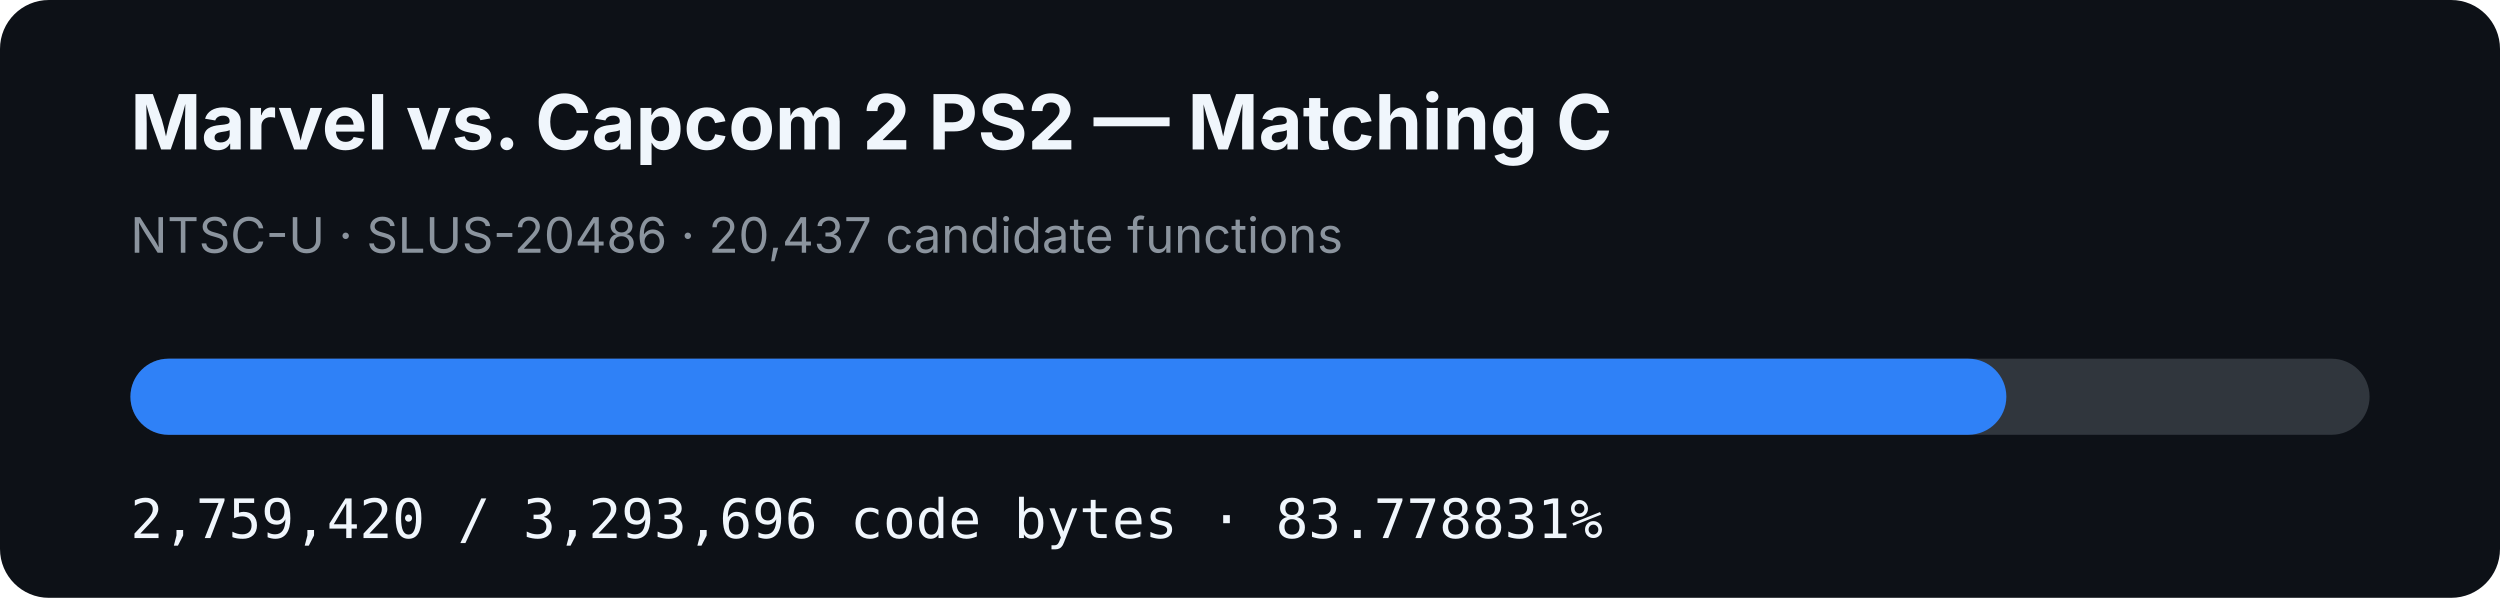
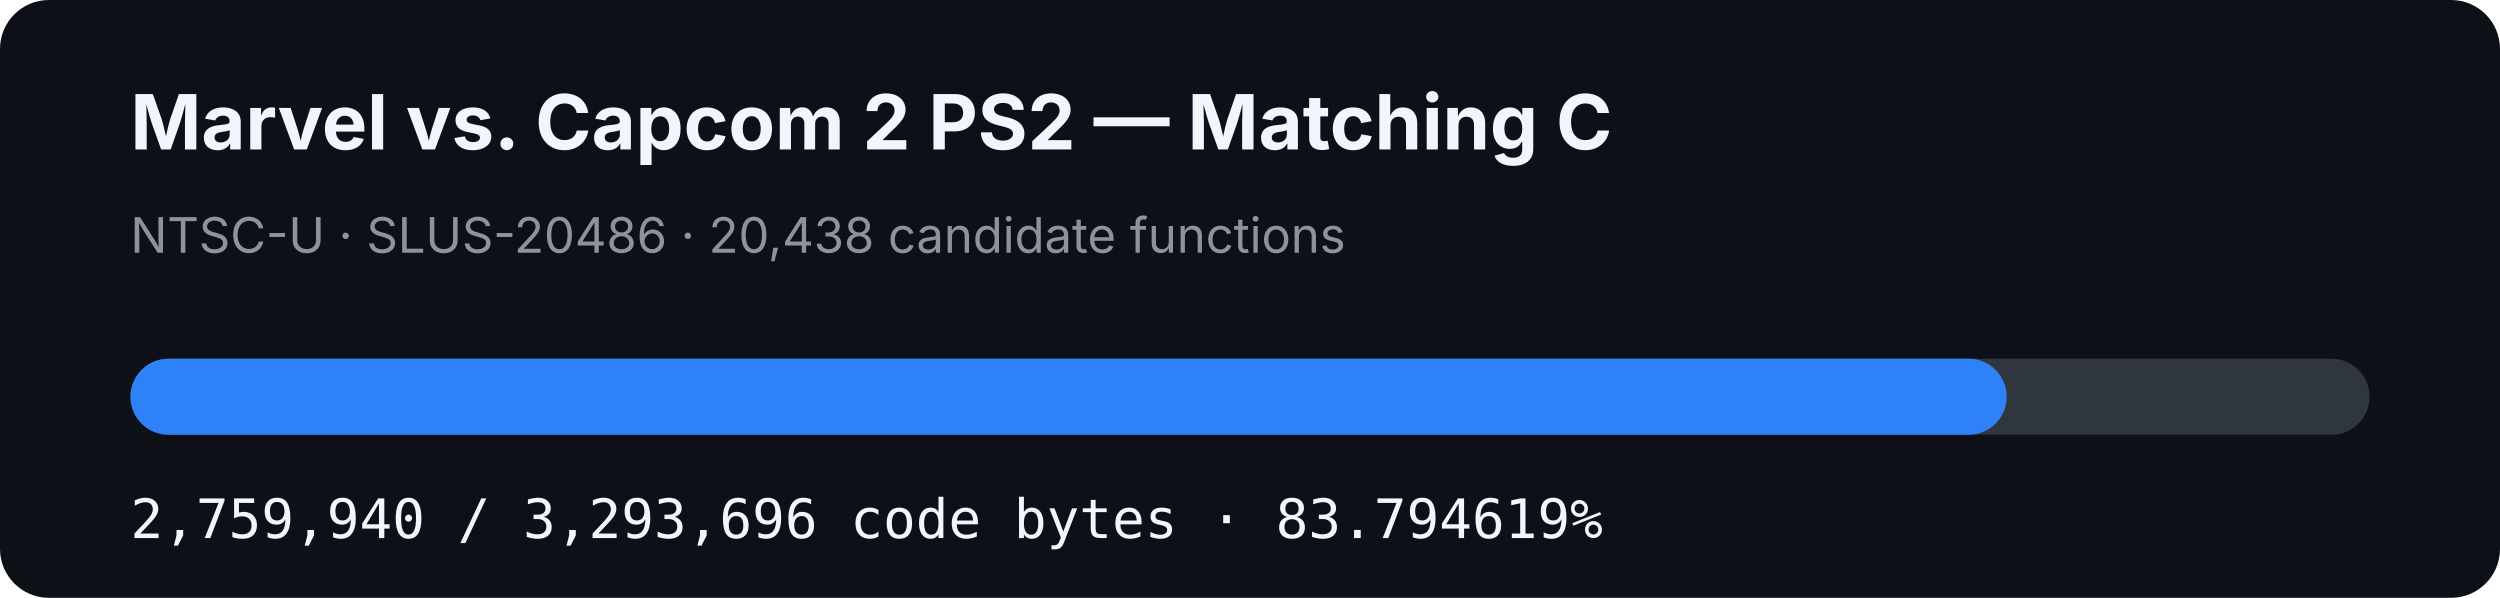
- <svg xmlns="http://www.w3.org/2000/svg" width="920" height="220" viewBox="0 0 920 220" role="img" aria-label="MVC2 PS2 matching C progress: 83.778831%">
+ <svg xmlns="http://www.w3.org/2000/svg" width="920" height="220" viewBox="0 0 920 220" role="img" aria-label="MVC2 PS2 matching C progress: 83.794619%">
  <rect width="920" height="220" rx="18" fill="#0d1117" />
  <text x="48" y="55" fill="#f0f6fc" font-family="-apple-system,BlinkMacSystemFont,Segoe UI,sans-serif" font-size="28" font-weight="700">Marvel vs. Capcom 2 PS2 — Matching C</text>
-   <text x="48" y="93" fill="#8b949e" font-family="-apple-system,BlinkMacSystemFont,Segoe UI,sans-serif" font-size="18">NTSC-U · SLUS-20486 · 20,437 candidate functions</text>
+   <text x="48" y="93" fill="#8b949e" font-family="-apple-system,BlinkMacSystemFont,Segoe UI,sans-serif" font-size="18">NTSC-U · SLUS-20486 · 20,438 candidate functions</text>
  <rect x="48" y="132" width="824" height="28" rx="14" fill="#30363d" />
-   <rect x="48" y="132" width="690.338" height="28" rx="14" fill="#2f81f7" />
-   <text x="48" y="198" fill="#f0f6fc" font-family="ui-monospace,SFMono-Regular,Menlo,monospace" font-size="20">2,759,420 / 3,293,696 code bytes · 83.778831%</text>
+   <rect x="48" y="132" width="690.468" height="28" rx="14" fill="#2f81f7" />
+   <text x="48" y="198" fill="#f0f6fc" font-family="ui-monospace,SFMono-Regular,Menlo,monospace" font-size="20">2,759,940 / 3,293,696 code bytes · 83.794619%</text>
</svg>
